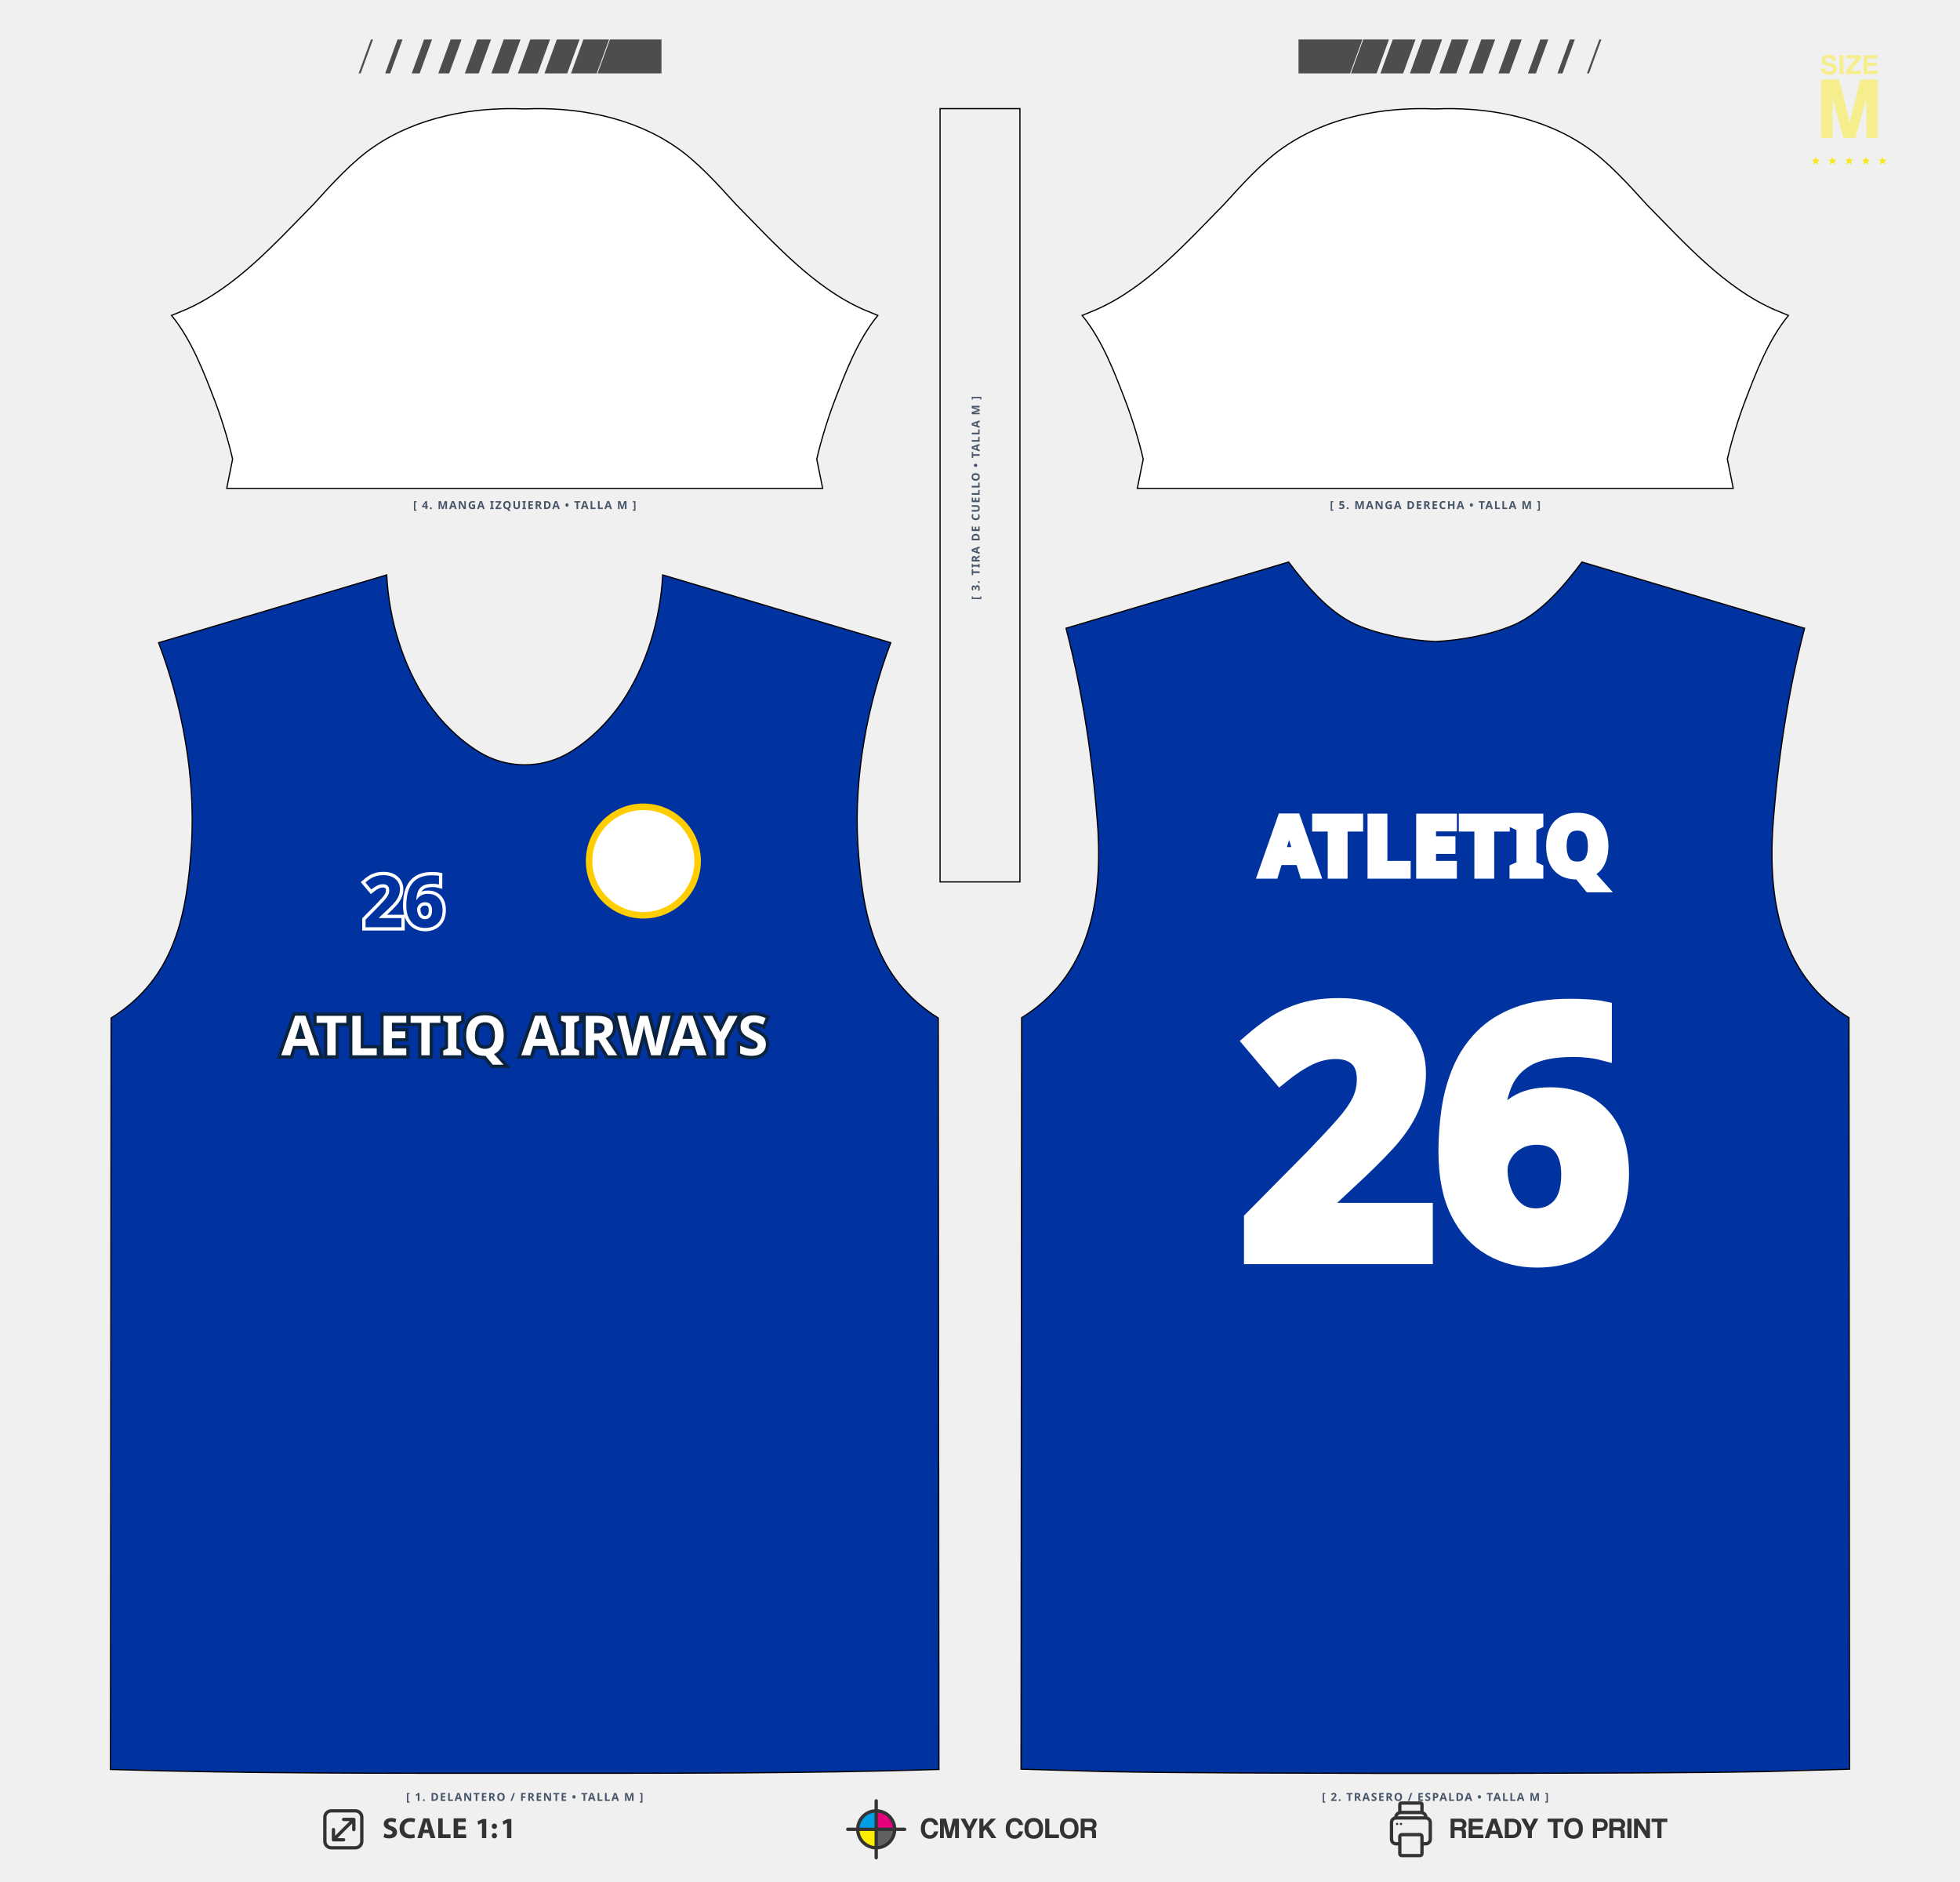
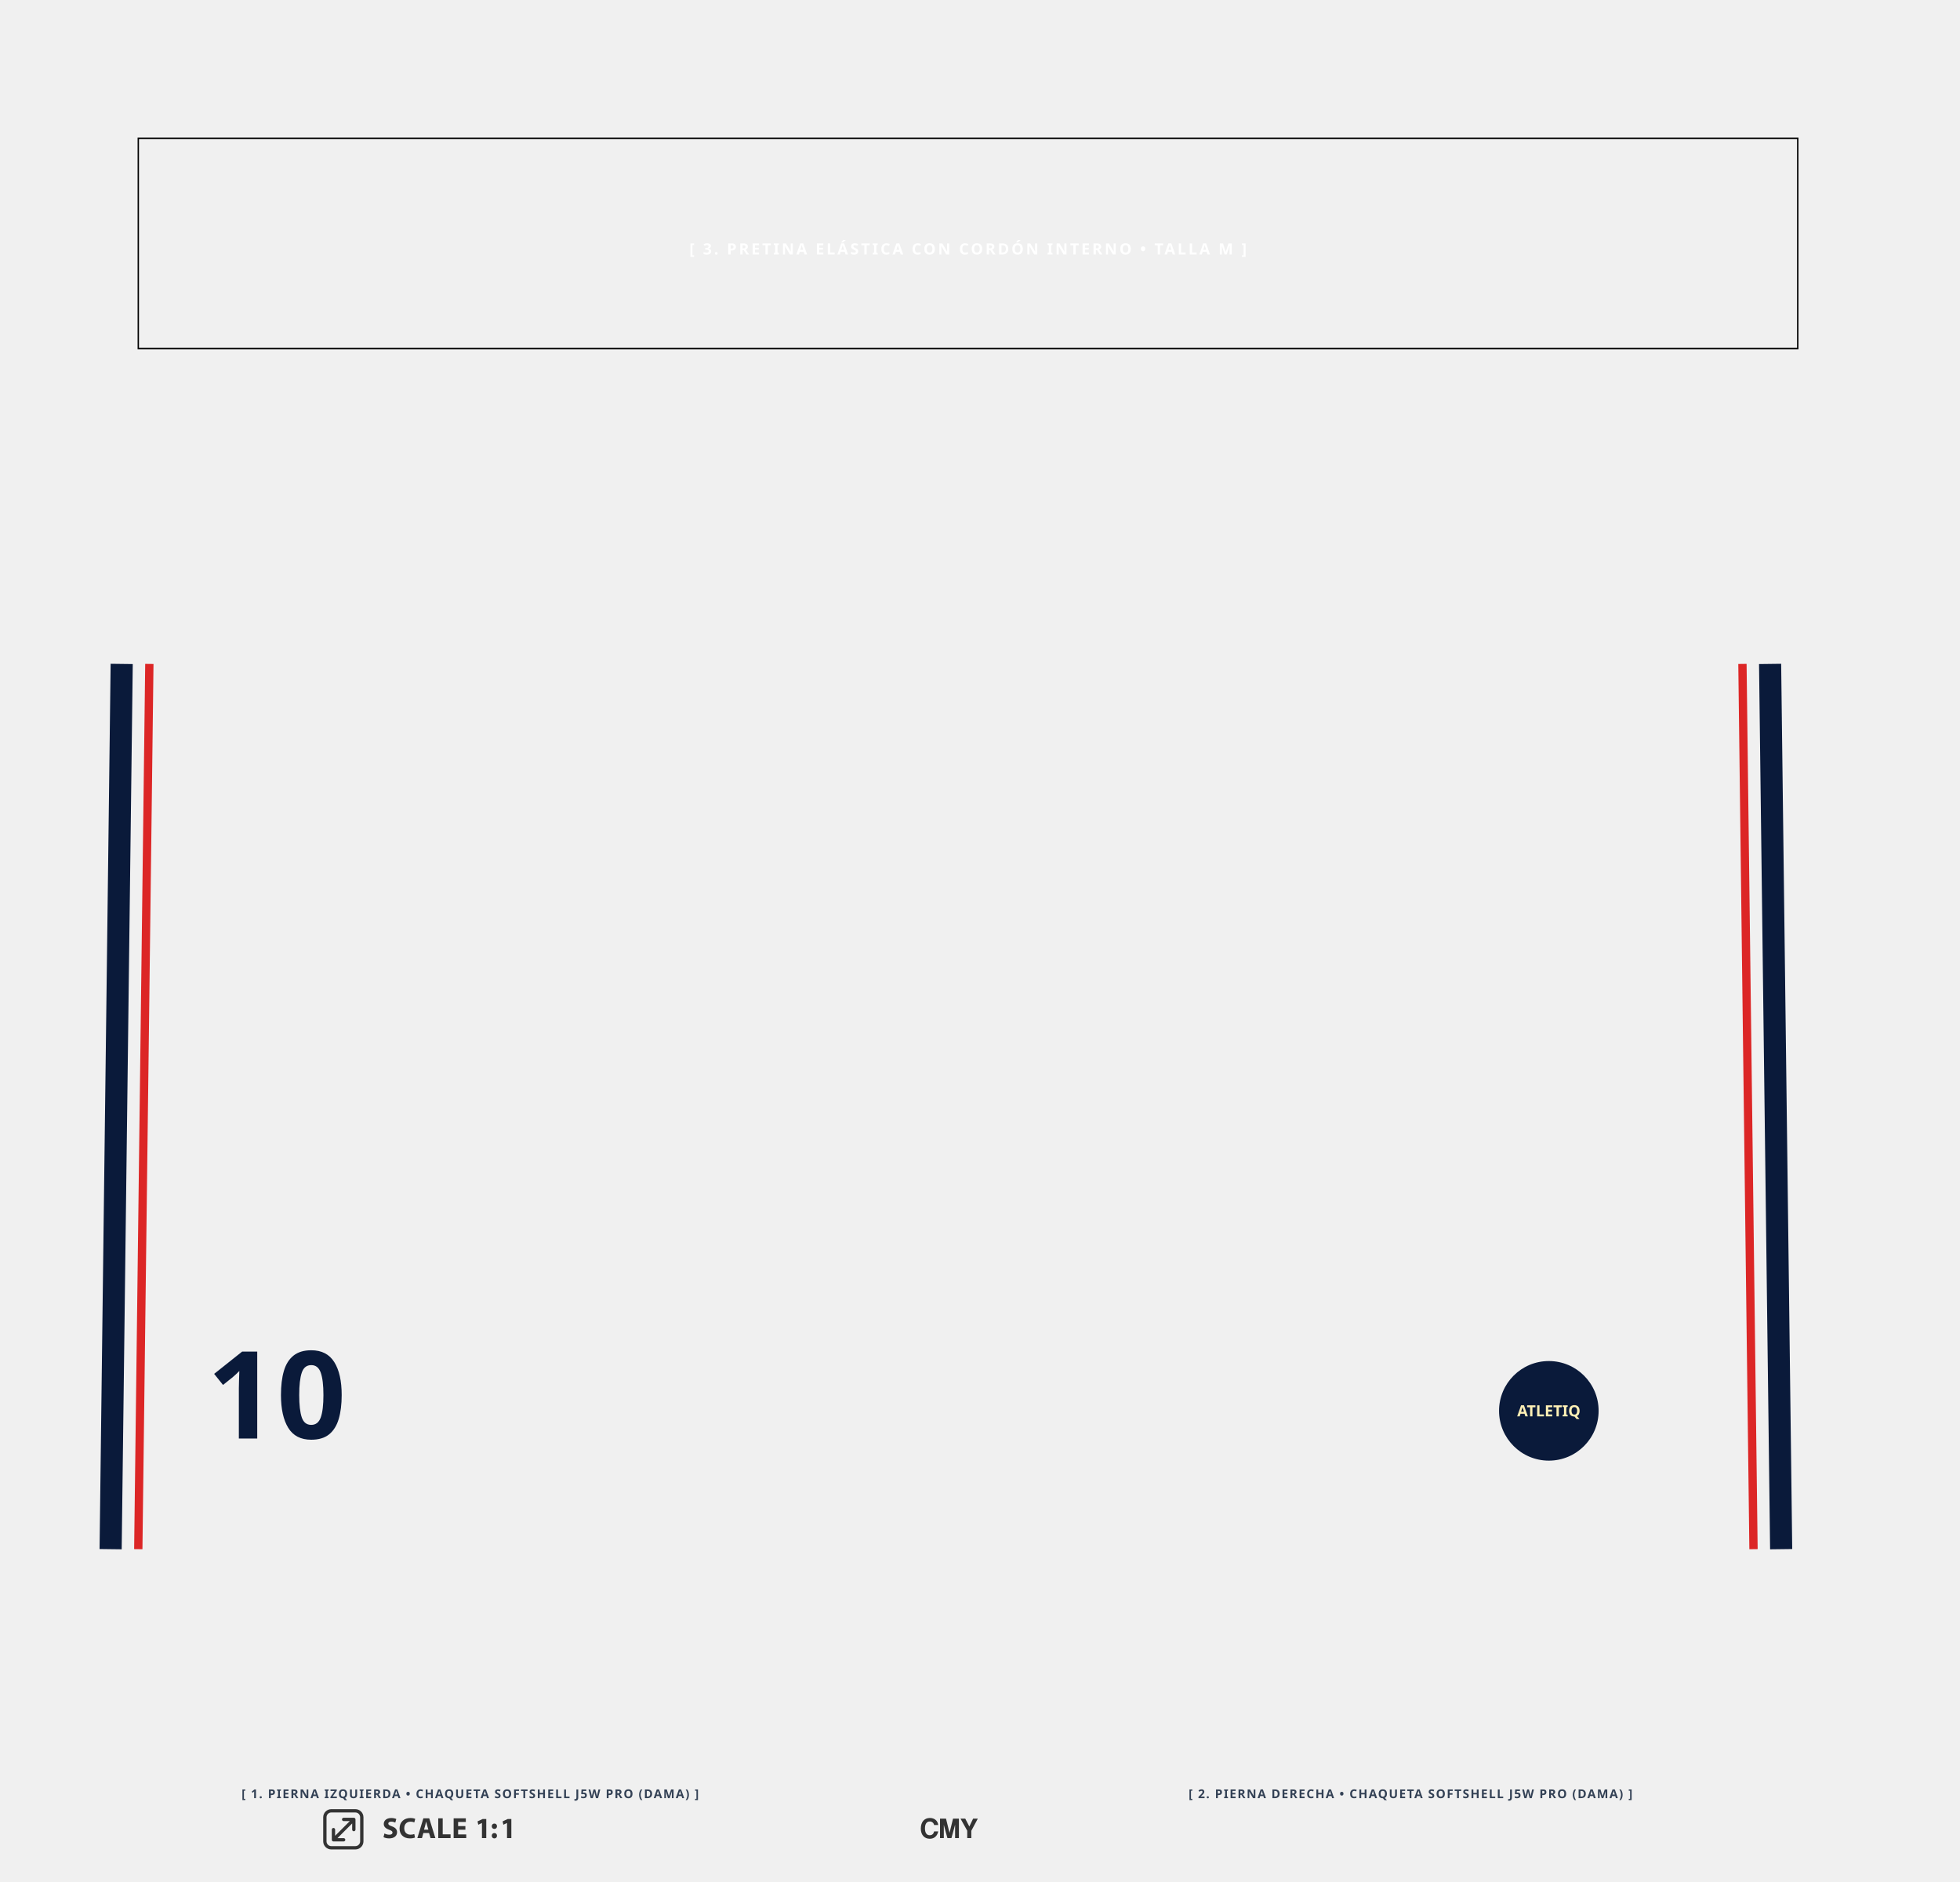
<svg xmlns="http://www.w3.org/2000/svg" version="1.1" width="100%" height="100%" viewBox="0 0 3543.31 3401.57" preserveAspectRatio="xMidYMid meet">
  <defs>
    <style>
      
  .st0 { fill: #333333; }
  .st1 { stroke: #010101; fill: none; stroke-miterlimit: 10; }
  .st2 { fill: none; }
  .st3 { stroke: #1d1d1b; fill: none; stroke-miterlimit: 10; }
  .st4 { fill: #ffed00; }
  .st5 { fill: #009fe3; }
  .st6 { fill: #5e4b14; }
  .st7 { fill: #4d4d4d; }
  .st8 { fill: #e6007e; }
  .st9 { fill: #f6e81d; }
  .st10 { fill: #f6ee8d; }
  .st11 { fill: #616160; }

-       .cut-line { stroke: #010101; stroke-width: 2.2; fill: none; stroke-miterlimit: 10; }
-       .piece-tag { font-family: 'Arial Black', sans-serif; font-size: 20px; font-weight: 900; letter-spacing: 2px; fill: #475569; }
+       .cut-line { stroke: #010101; stroke-width: 2.5; fill: none; stroke-miterlimit: 10; }
+       .piece-tag { font-family: 'Arial Black', sans-serif; font-size: 22px; font-weight: 900; letter-spacing: 2px; fill: #334155; }
    </style>
-     <clipPath id="clip-frente">
-       <path d="M1696.25,1839.99c-115.97-72.21-137.49-188.38-145.49-315.14-6.82-121.39,16.51-249.79,59.6-363.19l-412.37-122.53c-3.95,79.49-28.89,164.03-73.84,230.11-25.15,36.14-56.09,67-92.41,89.5-50.93,31.55-115.47,31.55-166.39,0-36.32-22.5-67.26-53.36-92.42-89.5-44.94-66.08-69.89-150.62-73.84-230.11l-412.37,122.53c43.09,113.4,66.42,241.8,59.6,363.19-8,126.76-29.51,242.93-145.49,315.14l-1.13,1358.15c237.54,7.64,511.01,6.93,748.84,6.91,237.83.02,511.3.73,748.84-6.91L1696.25,1839.99Z" />
-     </clipPath>
-     <clipPath id="clip-trasero">
-       <path d="M3342.55,1839.49c-120.49-74.57-145.36-205.39-138.05-337.6,8.42-122,26.92-247.98,57.83-366.38l-402.45-119.69c-32.38,42.84-72.11,90.62-122.03,113.24-42.57,18.25-97.01,28.35-143.12,30.47-46.11-2.12-100.55-12.22-143.11-30.47-49.93-22.62-89.66-70.4-122.03-113.24l-402.45,119.69c30.9,118.4,49.4,244.38,57.82,366.38,7.31,132.21-17.56,263.03-138.04,337.6l-1.07,1358.15,150.24,4.33c152.53,2.95,335.49,2.65,487.7,3.26h221.88c152.11-.61,335.3-.31,487.7-3.26l150.24-4.33L3342.55,1839.49Z" />
-     </clipPath>
-     <clipPath id="clip-manga-der">
-       <path d="M3233.16,570.15l-25.72-10.63c-90.79-39.97-162.57-120.95-230.88-190.21-31.3-34.56-70.93-78.58-109.78-104.45-78.16-53.54-178.63-72.06-272.05-67.97-93.42-4.09-193.89,14.43-272.05,67.97-38.84,25.87-78.48,69.89-109.78,104.45-68.31,69.26-140.09,150.24-230.88,190.21l-25.72,10.63c36.15,43.9,58.86,103.48,78.87,156.04,11.56,30.09,24.45,72.15,31.54,103.61l-10.63,52.87h1077.3l-10.63-52.87c7.09-31.46,19.98-73.52,31.54-103.61C3174.3,673.63,3197.02,614.05,3233.16,570.15Z" />
-     </clipPath>
-     <clipPath id="clip-manga-izq">
-       <path d="M1586.97,570.15l-25.72-10.63c-90.79-39.97-162.57-120.95-230.88-190.21-31.3-34.56-70.93-78.58-109.78-104.45-78.16-53.54-178.63-72.06-272.05-67.97-93.42-4.09-193.89,14.43-272.05,67.97-38.84,25.87-78.48,69.89-109.78,104.45-68.31,69.26-140.09,150.24-230.88,190.21l-25.72,10.63c36.15,43.9,58.86,103.48,78.87,156.04,11.56,30.09,24.45,72.15,31.54,103.61l-10.63,52.87h1077.3l-10.63-52.87c7.09-31.46,19.98-73.52,31.54-103.61C1528.11,673.63,1550.83,614.05,1586.97,570.15Z" />
-     </clipPath>
  </defs>
  <g id="BACKGROUND">
    <g id="MARK_SCALE">
      <g>
        <path class="st0" d="M694.96,3313.86c2.14,1.15,5.5,2.25,8.95,2.25,3.71,0,5.68-1.54,5.68-3.89,0-2.2-1.7-3.49-5.98-5-5.96-2.11-9.85-5.36-9.85-10.57,0-6.09,5.11-10.72,13.51-10.72,4.07,0,7.01.8,9.12,1.79l-1.79,6.48c-1.41-.68-3.98-1.7-7.45-1.7s-5.2,1.63-5.2,3.46c0,2.27,1.98,3.27,6.61,5.02,6.33,2.36,9.26,5.65,9.26,10.69,0,5.97-4.57,11.09-14.4,11.09-4.05,0-8.1-1.11-10.09-2.22L694.96,3313.86Z" />
        <path class="st0" d="M750.21,3321.22c-1.45.71-4.83,1.54-9.13,1.54-12.37,0-18.75-7.73-18.75-17.91,0-12.18,8.73-18.92,19.51-18.92,4.2,0,7.39.81,8.8,1.58l-1.65,6.38c-1.61-.7-3.9-1.34-6.79-1.34-6.37,0-11.36,3.89-11.36,11.83,0,7.16,4.22,11.66,11.41,11.66,2.48,0,5.15-.49,6.75-1.16L750.21,3321.22Z" />
        <path class="st0" d="M765.36,3313.03l-2.52,9.17h-8.35l10.9-35.72h10.56l11.12,35.72h-8.7l-2.74-9.17H765.36ZM774.43,3307.01l-2.22-7.59c-.62-2.11-1.25-4.79-1.8-6.88h-.11c-.53,2.1-1.06,4.82-1.64,6.89l-2.13,7.58H774.43Z" />
        <path class="st0" d="M792.25,3286.48h8.07v28.95h14.22v6.77h-22.29V3286.48Z" />
        <path class="st0" d="M841.32,3307.09h-13.14v8.49h14.69v6.62h-22.77v-35.72h22.01v6.62h-13.93v7.44h13.14V3307.09Z" />
        <path class="st0" d="M871.27,3294.93h-.1l-6.55,3.11-1.34-6.04,9.14-4.25h6.65v34.45h-7.8V3294.93Z" />
        <path class="st0" d="M889.02,3300.82c0-2.82,1.95-4.85,4.74-4.85s4.68,1.98,4.71,4.85c0,2.79-1.87,4.83-4.73,4.83S889.02,3303.61,889.02,3300.82ZM889.02,3317.95c0-2.82,1.95-4.86,4.74-4.86s4.68,1.98,4.71,4.86c0,2.78-1.87,4.83-4.73,4.83S889.02,3320.73,889.02,3317.95Z" />
        <path class="st0" d="M916.61,3294.93h-.1l-6.55,3.11-1.33-6.04,9.13-4.25h6.65v34.45h-7.8V3294.93Z" />
      </g>
      <g>
        <path class="st0" d="M642.45,3269.93h-43.53c-8.07,0-14.63,6.57-14.63,14.63v43.53c0,8.07,6.56,14.63,14.63,14.63h43.53c8.06,0,14.62-6.56,14.62-14.63v-43.53C657.07,3276.5,650.51,3269.93,642.45,3269.93ZM651.07,3328.09c0,4.76-3.87,8.63-8.62,8.63h-43.53c-4.76,0-8.63-3.87-8.63-8.63v-43.53c0-4.76,3.87-8.63,8.63-8.63h43.53c4.75,0,8.62,3.87,8.62,8.63V3328.09Z" />
        <path class="st0" d="M639.65,3285.48h-18.41c-1.65,0-3,1.34-3,3s1.35,3,3,3h11.17l-26.58,26.58v-11.17c0-1.66-1.34-3-3-3s-3,1.34-3,3v18.41c0,1.66,1.35,3,3,3h18.41c1.66,0,3-1.34,3-3s-1.34-3-3-3h-11.16l26.57-26.58v11.17c0,1.66,1.35,3,3,3s3-1.34,3-3v-18.41C642.65,3286.82,641.31,3285.48,639.65,3285.48Z" />
      </g>
    </g>
    <g id="MARK_CMYK">
      <g>
        <path class="st0" d="M1696.11,3310.12q-.59,3.02-1.86,5.45t-3.21,4.19-4.47,2.71-5.62.95q-3.45,0-6.44-1.17-3-1.16-5.17-3.5-2.17-2.33-3.42-5.75-1.24-3.41-1.24-7.97,0-4.46,1.14-8.03,1.14-3.58,3.26-6.04,2.12-2.47,5.16-3.79,3.05-1.33,6.81-1.33,3.29,0,5.97.98,2.67.98,4.61,2.71,1.93,1.72,3.07,4.05,1.14,2.33,1.41,4.98h-7.37q-.74-3.02-2.86-4.69-2.12-1.67-4.77-1.67-4.61,0-6.79,3.31-2.17,3.32-2.17,9.09,0,5.89,2.15,9.15,2.14,3.26,6.44,3.26,3.28,0,5.27-1.78,1.99-1.77,2.73-5.11H1696.11Z" />
        <path class="st0" d="M1726.62,3322.2v-24.12l-6.57,24.12h-7.31l-6.52-24.01v24.01h-6.84v-35.19h10.81l6.36,25.81,6.36-25.81h10.6v35.19H1726.62Z" />
        <path class="st0" d="M1748.57,3322.2v-13.3l-12.19-21.89h8.59l7.42,14.31,6.84-14.31h8.48l-11.77,21.99v13.2H1748.57Z" />
-         <path class="st0" d="M1792.2,3322.2l-10.44-15.85-3.92,3.87v11.98h-7.26v-35.19h7.26v14.31l13.46-14.31h9.54l-13.88,13.88,14.2,21.31H1792.2Z" />
-         <path class="st0" d="M1849.55,3310.12q-.59,3.02-1.86,5.45t-3.2,4.19-4.48,2.71-5.62.95q-3.45,0-6.44-1.17-2.99-1.16-5.17-3.5-2.17-2.33-3.41-5.75-1.25-3.41-1.25-7.97,0-4.46,1.14-8.03,1.14-3.58,3.26-6.04,2.12-2.47,5.17-3.79,3.04-1.33,6.81-1.33,3.28,0,5.96.98,2.68.98,4.61,2.71,1.93,1.72,3.07,4.05,1.14,2.33,1.41,4.98h-7.37q-.74-3.02-2.86-4.69-2.12-1.67-4.77-1.67-4.61,0-6.78,3.31-2.18,3.32-2.18,9.09,0,5.89,2.15,9.15,2.15,3.26,6.44,3.26,3.28,0,5.27-1.78,1.99-1.77,2.73-5.11H1849.55Z" />
-         <path class="st0" d="M1868.88,3323.42q-8.16,0-12.53-4.77t-4.37-13.73q0-4.45,1.11-8,1.11-3.55,3.28-6.02,2.18-2.46,5.3-3.76,3.13-1.3,7.21-1.3,4.03,0,7.18,1.3,3.16,1.3,5.28,3.79,2.12,2.49,3.23,6.07,1.11,3.58,1.11,8.08,0,9.12-4.32,13.73Q1877.04,3323.42,1868.88,3323.42ZM1868.88,3317.11q1.96,0,3.71-.71,1.75-.72,3.05-2.18,1.3-1.45,2.04-3.73.74-2.28.74-5.41,0-6.25-2.44-9.49-2.43-3.23-7.1-3.23-4.66,0-7.15,3.23-2.49,3.24-2.49,9.49,0,6.26,2.51,9.14Q1864.27,3317.11,1868.88,3317.11Z" />
-         <path class="st0" d="M1889.57,3322.2v-35.19h7.37v28.78h17.44v6.41H1889.57Z" />
-         <path class="st0" d="M1933.04,3323.42q-8.16,0-12.53-4.77t-4.37-13.73q0-4.45,1.11-8,1.11-3.55,3.29-6.02,2.17-2.46,5.3-3.76,3.12-1.3,7.2-1.3,4.03,0,7.18,1.3,3.16,1.3,5.28,3.79,2.12,2.49,3.23,6.07,1.11,3.58,1.11,8.08,0,9.12-4.31,13.73Q1941.2,3323.42,1933.04,3323.42ZM1933.04,3317.11q1.96,0,3.71-.71,1.75-.72,3.05-2.18,1.3-1.45,2.04-3.73.74-2.28.74-5.41,0-6.25-2.43-9.49-2.44-3.23-7.11-3.23-4.66,0-7.15,3.23-2.49,3.24-2.49,9.49,0,6.26,2.52,9.14Q1928.43,3317.11,1933.04,3317.11Z" />
-         <path class="st0" d="M1974.25,3322.2v-9.06q0-2.55-1.17-3.63t-4.35-1.09h-7.84v13.78h-7.15v-35.19h17.86q2.43,0,4.42.77,1.99.76,3.42,2.12,1.43,1.35,2.2,3.23.77,1.88.77,4.05,0,2.87-1.35,5.06-1.36,2.2-3.9,3.11,2.33.74,3.31,2.27.98,1.54.98,4.62v9.96H1974.25ZM1960.89,3293.1v9.38h9.22q2.97,0,4.19-1.32,1.22-1.33,1.22-3.34,0-2.07-1.19-3.39-1.2-1.33-3.95-1.33H1960.89Z" />
      </g>
-       <g>
-         <path class="st11" d="M1617.43,3306.33c0,9.22-3.74,17.57-9.78,23.61-6.04,6.04-14.39,9.78-23.61,9.78v-33.39H1617.43Z" />
-         <path class="st5" d="M1584.04,3272.94v33.39h-33.39c0-9.22,3.74-17.57,9.78-23.61C1566.47,3276.68,1574.82,3272.94,1584.04,3272.94Z" />
-         <path class="st8" d="M1617.43,3306.33h-33.39v-33.39c9.22,0,17.57,3.74,23.61,9.78C1613.69,3288.76,1617.43,3297.11,1617.43,3306.33Z" />
-         <path class="st4" d="M1584.04,3306.33v33.39c-18.44,0-33.39-14.95-33.39-33.39H1584.04Z" />
-         <path class="st0" d="M1635.5,3303.33h-15.21c-1.45-17.68-15.58-31.81-33.26-33.26v-15.21c0-1.66-1.34-3-3-3s-3,1.34-3,3v15.21c-17.67,1.45-31.8,15.58-33.25,33.26h-15.21c-1.66,0-3,1.34-3,3s1.34,3,3,3h15.21c1.45,17.67,15.58,31.8,33.25,33.25v15.21c0,1.66,1.35,3,3,3s3-1.34,3-3v-15.21c17.68-1.45,31.81-15.58,33.26-33.25h15.21c1.66,0,3-1.35,3-3S1637.16,3303.33,1635.5,3303.33ZM1614.28,3303.33h-27.25v-27.25C1601.4,3277.5,1612.86,3288.96,1614.28,3303.33ZM1581.03,3276.08v27.25h-27.24C1555.21,3288.96,1566.67,3277.5,1581.03,3276.08ZM1553.79,3309.33h27.24v27.24C1566.67,3335.15,1555.21,3323.69,1553.79,3309.33ZM1587.03,3336.57v-27.24h27.25C1612.86,3323.69,1601.4,3335.15,1587.03,3336.57Z" />
-       </g>
-     </g>
-     <g id="MARK_READY_TO_PRINT">
-       <g>
-         <path class="st0" d="M2642.96,3322.2v-9.06q0-2.55-1.17-3.63t-4.34-1.09h-7.85v13.78h-7.15v-35.19h17.86q2.44,0,4.42.77,1.99.76,3.42,2.12,1.43,1.35,2.2,3.23.77,1.88.77,4.05,0,2.87-1.35,5.06-1.35,2.2-3.9,3.11,2.33.74,3.31,2.27.99,1.54.99,4.62v9.96H2642.96ZM2629.6,3293.1v9.38h9.22q2.97,0,4.19-1.32,1.22-1.33,1.22-3.34,0-2.07-1.19-3.39-1.2-1.33-3.95-1.33H2629.6Z" />
-         <path class="st0" d="M2655.05,3322.2v-35.19h25.87v6.15h-18.71v7.52h17.22v6.2h-17.22v9.07h19.55v6.25H2655.05Z" />
-         <path class="st0" d="M2709.56,3322.2l-2.23-7.26h-12.98l-2.5,7.26h-7.79l12.57-35.19h8.53l12.4,35.19H2709.56ZM2700.81,3294.9h-.05l-4.51,14h8.96L2700.81,3294.9Z" />
-         <path class="st0" d="M2720.43,3322.2v-35.19h13.62q3.55,0,6.57,1.19t5.17,3.42,3.37,5.4,1.22,7.21-1.09,7.34-3.1,5.67-4.82,3.66-6.2,1.3H2720.43ZM2733.68,3316.21q4.82,0,7-2.99,2.17-3,2.17-8.99,0-2.97-.53-5.09-.53-2.11-1.72-3.47-1.2-1.35-3.05-1.96-1.85-.61-4.5-.61h-5.46v23.11H2733.68Z" />
-         <path class="st0" d="M2762.01,3322.2v-13.3l-12.18-21.89h8.58l7.42,14.31,6.84-14.31h8.48l-11.77,21.99v13.2H2762.01Z" />
-         <path class="st0" d="M2808.34,3322.2v-29.04h-10.6v-6.15h28.62v6.15h-10.66v29.04H2808.34Z" />
-         <path class="st0" d="M2844.77,3323.42q-8.16,0-12.54-4.77t-4.37-13.73q0-4.45,1.11-8,1.12-3.55,3.29-6.02,2.17-2.46,5.3-3.76,3.13-1.3,7.21-1.3,4.02,0,7.18,1.3,3.15,1.3,5.27,3.79,2.12,2.49,3.24,6.07,1.11,3.58,1.11,8.08,0,9.12-4.32,13.73Q2852.93,3323.42,2844.77,3323.42ZM2844.77,3317.11q1.96,0,3.71-.71,1.75-.72,3.05-2.18,1.29-1.45,2.04-3.73.74-2.28.74-5.41,0-6.25-2.44-9.49-2.44-3.23-7.1-3.23-4.67,0-7.16,3.23-2.49,3.24-2.49,9.49,0,6.26,2.52,9.14Q2840.16,3317.11,2844.77,3317.11Z" />
-         <path class="st0" d="M2879.75,3322.2v-35.19h15.53q2.59,0,4.66.87t3.55,2.44,2.28,3.63.8,4.45-.8,4.43-2.28,3.5-3.55,2.27-4.66.83h-8.17v12.77H2879.75ZM2894.11,3303.44q3.18,0,4.59-1.46,1.4-1.46,1.4-3.79,0-2.23-1.4-3.66-1.41-1.43-4.59-1.43h-7v10.34H2894.11Z" />
-         <path class="st0" d="M2929.88,3322.2v-9.06q0-2.55-1.17-3.63t-4.35-1.09h-7.84v13.78h-7.16v-35.19h17.87q2.43,0,4.42.77,1.99.76,3.42,2.12,1.43,1.35,2.2,3.23.77,1.88.77,4.05,0,2.87-1.35,5.06-1.36,2.2-3.9,3.11,2.33.74,3.31,2.27.98,1.54.98,4.62v9.96H2929.88ZM2916.52,3293.1v9.38h9.22q2.97,0,4.19-1.32,1.22-1.33,1.22-3.34,0-2.07-1.2-3.39-1.19-1.33-3.94-1.33H2916.52Z" />
-         <path class="st0" d="M2942.02,3322.2v-35.19h7.36v35.19H2942.02Z" />
-         <path class="st0" d="M2976.03,3322.2l-15.06-23.64v23.64h-6.83v-35.19h7.79l13.99,22.63v-22.63h6.89v35.19H2976.03Z" />
-         <path class="st0" d="M2996.25,3322.2v-29.04h-10.6v-6.15h28.62v6.15h-10.65v29.04H2996.25Z" />
-       </g>
-       <g>
-         <path class="st0" d="M2580.83,3283.29c-.66-4.18-3.42-7.67-7.18-9.32v-12.61c0-3.04-2.47-5.5-5.51-5.5h-35.05c-3.03,0-5.5,2.46-5.5,5.5v12.61c-3.76,1.65-6.52,5.14-7.19,9.32-4.53,1.41-7.83,5.64-7.83,10.63v30.46c0,6.14,5,11.14,11.14,11.14h3.88v14.7c0,3.63,2.95,6.58,6.58,6.58h32.9c3.63,0,6.58-2.95,6.58-6.58v-14.7h3.88c6.14,0,11.14-5,11.14-11.14v-30.46C2588.67,3288.93,2585.37,3284.7,2580.83,3283.29ZM2567.65,3261.86v11.07h-34.06v-11.07H2567.65ZM2532.52,3278.93h36.2c2.61,0,4.84,1.59,5.79,3.86h-47.79C2527.67,3280.52,2529.91,3278.93,2532.52,3278.93ZM2567.65,3350.22c0,.32-.26.58-.58.58h-32.9c-.32,0-.58-.26-.58-.58v-30.66c0-.31.26-.57.58-.57h32.9c.32,0,.58.26.58.57V3350.22ZM2582.67,3324.38c0,2.83-2.31,5.14-5.14,5.14h-3.88v-9.96c0-3.62-2.95-6.57-6.58-6.57h-32.9c-3.63,0-6.58,2.95-6.58,6.57v9.96h-3.88c-2.83,0-5.14-2.31-5.14-5.14v-30.46c0-2.83,2.31-5.13,5.14-5.13h53.82c2.83,0,5.14,2.3,5.14,5.13V3324.38Z" />
-         <path class="st0" d="M2525.69,3294.58c-1.15,0-2.09.93-2.09,2.08s.94,2.09,2.09,2.09,2.09-.93,2.09-2.09S2526.84,3294.58,2525.69,3294.58Z" />
-         <path class="st0" d="M2532.68,3294.58c-1.15,0-2.09.93-2.09,2.08s.94,2.09,2.09,2.09,2.08-.93,2.08-2.09S2533.83,3294.58,2532.68,3294.58Z" />
-       </g>
-     </g>
-     <g id="MARK_SIZE_M_PREMIUM">
-       <path class="st10" d="M3313.49,124.51q0-.77-.23-1.38t-.82-1.16-1.62-.97-2.61-.8q-3.19-.72-5.37-1.26-2.18-.54-3.97-1.36-2.77-1.23-4.24-3.2-1.46-1.98-1.46-5.21,0-2.31.77-4.24.77-1.92,2.34-3.31,1.56-1.38,3.9-2.15,2.33-.77,5.46-.77,3.23,0,5.75.82,2.51.82,4.23,2.31,1.72,1.49,2.67,3.54.95,2.05,1.05,4.52h-6.77q-.26-2.62-1.9-3.9-1.64-1.29-4.88-1.29-3.02,0-4.56,1.03-1.54,1.03-1.54,2.98,0,1.64,1.2,2.61,1.21.98,4.08,1.7,2.93.72,5.57,1.41,2.64.69,4.54,1.56,1.13.52,2.11,1.18.97.67,1.69,1.65.72.97,1.13,2.3.41,1.34.41,3.13,0,2.83-1,4.85-1,2.03-2.82,3.37-1.83,1.33-4.31,1.97-2.49.64-5.47.64-3.18,0-5.8-.69-2.61-.69-4.51-2.13-1.9-1.44-2.98-3.57-1.08-2.13-1.13-5h6.88q.1,2.62,2.13,4.13,2.02,1.52,5.46,1.52,3.18,0,4.9-1.26Q3313.49,126.82,3313.49,124.51ZM3332.64,99.83h-7.14v34.07h7.14V99.83ZM3364.01,127.85h-17.81l17.81-22.43v-5.59h-26.12v5.95h17.19l-17.7,22.07v6.05h26.63V127.85ZM3375.88,127.85v-8.78h16.68v-6h-16.68v-7.29h18.11v-5.95h-25.04v34.07h25.87v-6.05H3375.88ZM3343.93,221.24l-19.09-77.44h-32.44v105.59h20.52v-72.04l19.56,72.04h21.94l19.72-72.36v72.36h20.68v-105.59h-31.81L3343.93,221.24Z" />
-       <g>
-         <polygon class="st9" points="3284.43 288.36 3282.46 283.29 3280.48 288.36 3275.05 288.68 3279.26 292.12 3277.88 297.39 3282.46 294.45 3287.04 297.39 3285.66 292.12 3289.87 288.68 3284.43 288.36" />
-         <polygon class="st9" points="3314.64 288.36 3312.66 283.29 3310.68 288.36 3305.25 288.68 3309.46 292.12 3308.08 297.39 3312.66 294.45 3317.24 297.39 3315.86 292.12 3320.07 288.68 3314.64 288.36" />
-         <polygon class="st9" points="3410.68 288.68 3405.25 288.36 3403.27 283.29 3401.29 288.36 3395.86 288.68 3400.07 292.12 3398.69 297.39 3403.27 294.45 3407.85 297.39 3406.47 292.12 3410.68 288.68" />
-         <polygon class="st9" points="3375.04 288.36 3373.07 283.29 3371.09 288.36 3365.66 288.68 3369.87 292.12 3368.49 297.39 3373.07 294.45 3377.65 297.39 3376.26 292.12 3380.48 288.68 3375.04 288.36" />
-         <polygon class="st9" points="3344.84 288.36 3342.86 283.29 3340.89 288.36 3335.45 288.68 3339.67 292.12 3338.28 297.39 3342.86 294.45 3347.44 297.39 3346.06 292.12 3350.27 288.68 3344.84 288.36" />
-       </g>
-     </g>
-     <g id="MARK_SLEEVE_SLASHES">
-       <path class="st7" d="M2624.56,71.32h30.4l-22.31,61.31h-30.4L2624.56,71.32ZM2891.27,71.32l-22.32,61.31h3.7l22.32-61.31H2891.27ZM2815.61,132.63h9.04l22.32-61.31h-9.04L2815.61,132.63ZM1080.35,132.63h115.47v-61.31h-93.16L1080.35,132.63ZM744.34,132.63h14.38l22.31-61.31h-14.37L744.34,132.63ZM696.34,132.63h9.04l22.31-61.31h-9.03L696.34,132.63ZM792.34,132.63h19.72l22.32-61.31h-19.72L792.34,132.63ZM648.34,132.63h3.7l22.31-61.31h-3.69L648.34,132.63ZM1006.66,71.32l-22.32,61.31h41.09l22.31-61.31H1006.66ZM2571.22,71.32l-22.31,61.31h35.74l22.31-61.31H2571.22ZM958.66,71.32l-22.32,61.31h35.74l22.32-61.31H958.66ZM910.66,71.32l-22.32,61.31h30.4l22.32-61.31H910.66ZM840.34,132.63h25.06l22.32-61.31h-25.06L840.34,132.63ZM1054.66,71.32l-22.32,61.31h46.43l22.31-61.31H1054.66ZM2655.59,132.63h25.06l22.31-61.31h-25.05L2655.59,132.63ZM2517.88,71.32l-22.31,61.31h41.08l22.31-61.31H2517.88ZM2464.54,71.32l-22.31,61.31h46.42l22.31-61.31H2464.54ZM2347.49,71.32v61.31h93.16l22.31-61.31H2347.49ZM2762.27,132.63h14.38l22.32-61.31h-14.38L2762.27,132.63ZM2708.93,132.63h19.72l22.32-61.31h-19.72L2708.93,132.63Z" />
    </g>
  </g>
  <g id="DESIGN">
-     <g id="PIECE_FRENTE">
-       <g clip-path="url(#clip-frente)">
-         <rect x="170" y="1010" width="1560" height="2225" fill="#0033a0" />
-         <g id="crest_custom_royalshield" transform="translate(1163.061, 1556.277)">
-           <circle cx="0" cy="0" r="98.067" fill="#ffffff" stroke="#ffcd00" stroke-width="11.768" />
-           <text x="0" y="3.923" text-anchor="middle" dominant-baseline="middle" font-family="'Arial Black', Impact, sans-serif" font-weight="900" font-size="49.033" fill="#FFFFFF">PRO</text>
-         </g>
-         <g id="text_decal_main_sponsor" transform="translate(948.4679, 1872.155) rotate(0) scale(1, 1)" opacity="1">
-           <text x="0" y="0" text-anchor="middle" dominant-baseline="middle" font-family="'Chakra Petch', sans-serif" font-size="99.795" font-weight="900" fill="#ffffff" stroke="#0c2340" stroke-width="11.975" paint-order="stroke fill">ATLETIQ AIRWAYS</text>
-         </g>
-         <text x="730" y="1630" text-anchor="middle" dominant-baseline="middle" font-family="'Arial Black', Impact, sans-serif" font-weight="900" font-size="130" fill="#0033a0" stroke="#ffffff" stroke-width="12" paint-order="stroke fill">26</text>
-       </g>
-       <path class="cut-line" d="M1696.25,1839.99c-115.97-72.21-137.49-188.38-145.49-315.14-6.82-121.39,16.51-249.79,59.6-363.19l-412.37-122.53c-3.95,79.49-28.89,164.03-73.84,230.11-25.15,36.14-56.09,67-92.41,89.5-50.93,31.55-115.47,31.55-166.39,0-36.32-22.5-67.26-53.36-92.42-89.5-44.94-66.08-69.89-150.62-73.84-230.11l-412.37,122.53c43.09,113.4,66.42,241.8,59.6,363.19-8,126.76-29.51,242.93-145.49,315.14l-1.13,1358.15c237.54,7.64,511.01,6.93,748.84,6.91,237.83.02,511.3.73,748.84-6.91L1696.25,1839.99Z" />
-       <text x="948.54" y="3255" text-anchor="middle" class="piece-tag">[ 1. DELANTERO / FRENTE • TALLA M ]</text>
+     <g id="PIECE_PIERNA_IZQUIERDA">
+       <path d="undefined" fill="#FFF0B5" stroke="#010101" stroke-width="2.5" />
+       <path d="M220,1200 L200,2800" stroke="#0A1A3A" stroke-width="40" />
+       <path d="M270,1200 L250,2800" stroke="#DC2626" stroke-width="15" />
+       <text x="500" y="2600" text-anchor="middle" font-family="'Arial Black', sans-serif" font-weight="900" font-size="220" fill="#0A1A3A">10</text>
+       <text x="850" y="3250" text-anchor="middle" class="piece-tag">[ 1. PIERNA IZQUIERDA • CHAQUETA SOFTSHELL J5W PRO (DAMA) ]</text>
    </g>
-     <g id="PIECE_TRASERO">
-       <g clip-path="url(#clip-trasero)">
-         <rect x="1815" y="985" width="1560" height="2250" fill="#0033a0" />
-         <text x="2594.73" y="1530" text-anchor="middle" dominant-baseline="middle" font-family="'Arial Black', Impact, sans-serif" font-weight="900" font-size="145" letter-spacing="6" fill="#ffffff" stroke="#ffffff" stroke-width="14" paint-order="stroke fill">ATLETIQ</text>
-         <text x="2594.73" y="2050" text-anchor="middle" dominant-baseline="middle" font-family="'Arial Black', Impact, sans-serif" font-weight="900" font-size="620" fill="#ffffff" stroke="#ffffff" stroke-width="32" paint-order="stroke fill">26</text>
-       </g>
-       <path class="cut-line" d="M3342.55,1839.49c-120.49-74.57-145.36-205.39-138.05-337.6,8.42-122,26.92-247.98,57.83-366.38l-402.45-119.69c-32.38,42.84-72.11,90.62-122.03,113.24-42.57,18.25-97.01,28.35-143.12,30.47-46.11-2.12-100.55-12.22-143.11-30.47-49.93-22.62-89.66-70.4-122.03-113.24l-402.45,119.69c30.9,118.4,49.4,244.38,57.82,366.38,7.31,132.21-17.56,263.03-138.04,337.6l-1.07,1358.15,150.24,4.33c152.53,2.95,335.49,2.65,487.7,3.26h221.88c152.11-.61,335.3-.31,487.7-3.26l150.24-4.33L3342.55,1839.49Z" />
-       <text x="2594.73" y="3255" text-anchor="middle" class="piece-tag">[ 2. TRASERO / ESPALDA • TALLA M ]</text>
+     <g id="PIECE_PIERNA_DERECHA">
+       <path d="undefined" fill="#FFF0B5" stroke="#010101" stroke-width="2.5" />
+       <path d="M3200,1200 L3220,2800" stroke="#0A1A3A" stroke-width="40" />
+       <path d="M3150,1200 L3170,2800" stroke="#DC2626" stroke-width="15" />
+       <circle cx="2800" cy="2550" r="90" fill="#0A1A3A" />
+       <text x="2800" y="2560" text-anchor="middle" font-family="'Arial Black', sans-serif" font-weight="900" font-size="28" fill="#FFF0B5">ATLETIQ</text>
+       <text x="2550" y="3250" text-anchor="middle" class="piece-tag">[ 2. PIERNA DERECHA • CHAQUETA SOFTSHELL J5W PRO (DAMA) ]</text>
    </g>
-     <g id="PIECE_CUELLO">
-       <rect class="cut-line" x="1072.82" y="822.98" width="1397.62" height="144.35" transform="translate(2666.795 -876.4772) rotate(90)" fill="#ffcd00" stroke="#010101" stroke-width="2.2" />
-       <text x="1771" y="900" transform="rotate(-90 1771 900)" text-anchor="middle" class="piece-tag">[ 3. TIRA DE CUELLO • TALLA M ]</text>
-     </g>
-     <g id="PIECE_MANGA_IZQUIERDA">
-       <g clip-path="url(#clip-manga-izq)">
-         <rect x="280" y="165" width="1335" height="745" fill="#ffffff" />
-         <rect x="280" y="797.7" width="1335" height="105" fill="#ffffff" />
-       </g>
-       <path class="cut-line" d="M1586.97,570.15l-25.72-10.63c-90.79-39.97-162.57-120.95-230.88-190.21-31.3-34.56-70.93-78.58-109.78-104.45-78.16-53.54-178.63-72.06-272.05-67.97-93.42-4.09-193.89,14.43-272.05,67.97-38.84,25.87-78.48,69.89-109.78,104.45-68.31,69.26-140.09,150.24-230.88,190.21l-25.72,10.63c36.15,43.9,58.86,103.48,78.87,156.04,11.56,30.09,24.45,72.15,31.54,103.61l-10.63,52.87h1077.3l-10.63-52.87c7.09-31.46,19.98-73.52,31.54-103.61C1528.11,673.63,1550.83,614.05,1586.97,570.15Z" />
-       <text x="948.54" y="920" text-anchor="middle" class="piece-tag">[ 4. MANGA IZQUIERDA • TALLA M ]</text>
-     </g>
-     <g id="PIECE_MANGA_DERECHA">
-       <g clip-path="url(#clip-manga-der)">
-         <rect x="1925" y="165" width="1335" height="745" fill="#ffffff" />
-         <rect x="1925" y="797.7" width="1335" height="105" fill="#ffffff" />
-       </g>
-       <path class="cut-line" d="M3233.16,570.15l-25.72-10.63c-90.79-39.97-162.57-120.95-230.88-190.21-31.3-34.56-70.93-78.58-109.78-104.45-78.16-53.54-178.63-72.06-272.05-67.97-93.42-4.09-193.89,14.43-272.05,67.97-38.84,25.87-78.48,69.89-109.78,104.45-68.31,69.26-140.09,150.24-230.88,190.21l-25.72,10.63c36.15,43.9,58.86,103.48,78.87,156.04,11.56,30.09,24.45,72.15,31.54,103.61l-10.63,52.87h1077.3l-10.63-52.87c7.09-31.46,19.98-73.52,31.54-103.61C3174.3,673.63,3197.02,614.05,3233.16,570.15Z" />
-       <text x="2594.73" y="920" text-anchor="middle" class="piece-tag">[ 5. MANGA DERECHA • TALLA M ]</text>
+     <g id="PIECE_PRETINA">
+       <rect x="250" y="250" width="3000" height="380" fill="#0A1A3A" class="cut-line" />
+       <text x="1750" y="450" text-anchor="middle" dominant-baseline="middle" font-family="'Arial Black', sans-serif" font-weight="900" font-size="28" fill="#ffffff" letter-spacing="4">[ 3. PRETINA ELÁSTICA CON CORDÓN INTERNO • TALLA M ]</text>
    </g>
  </g>
</svg>
